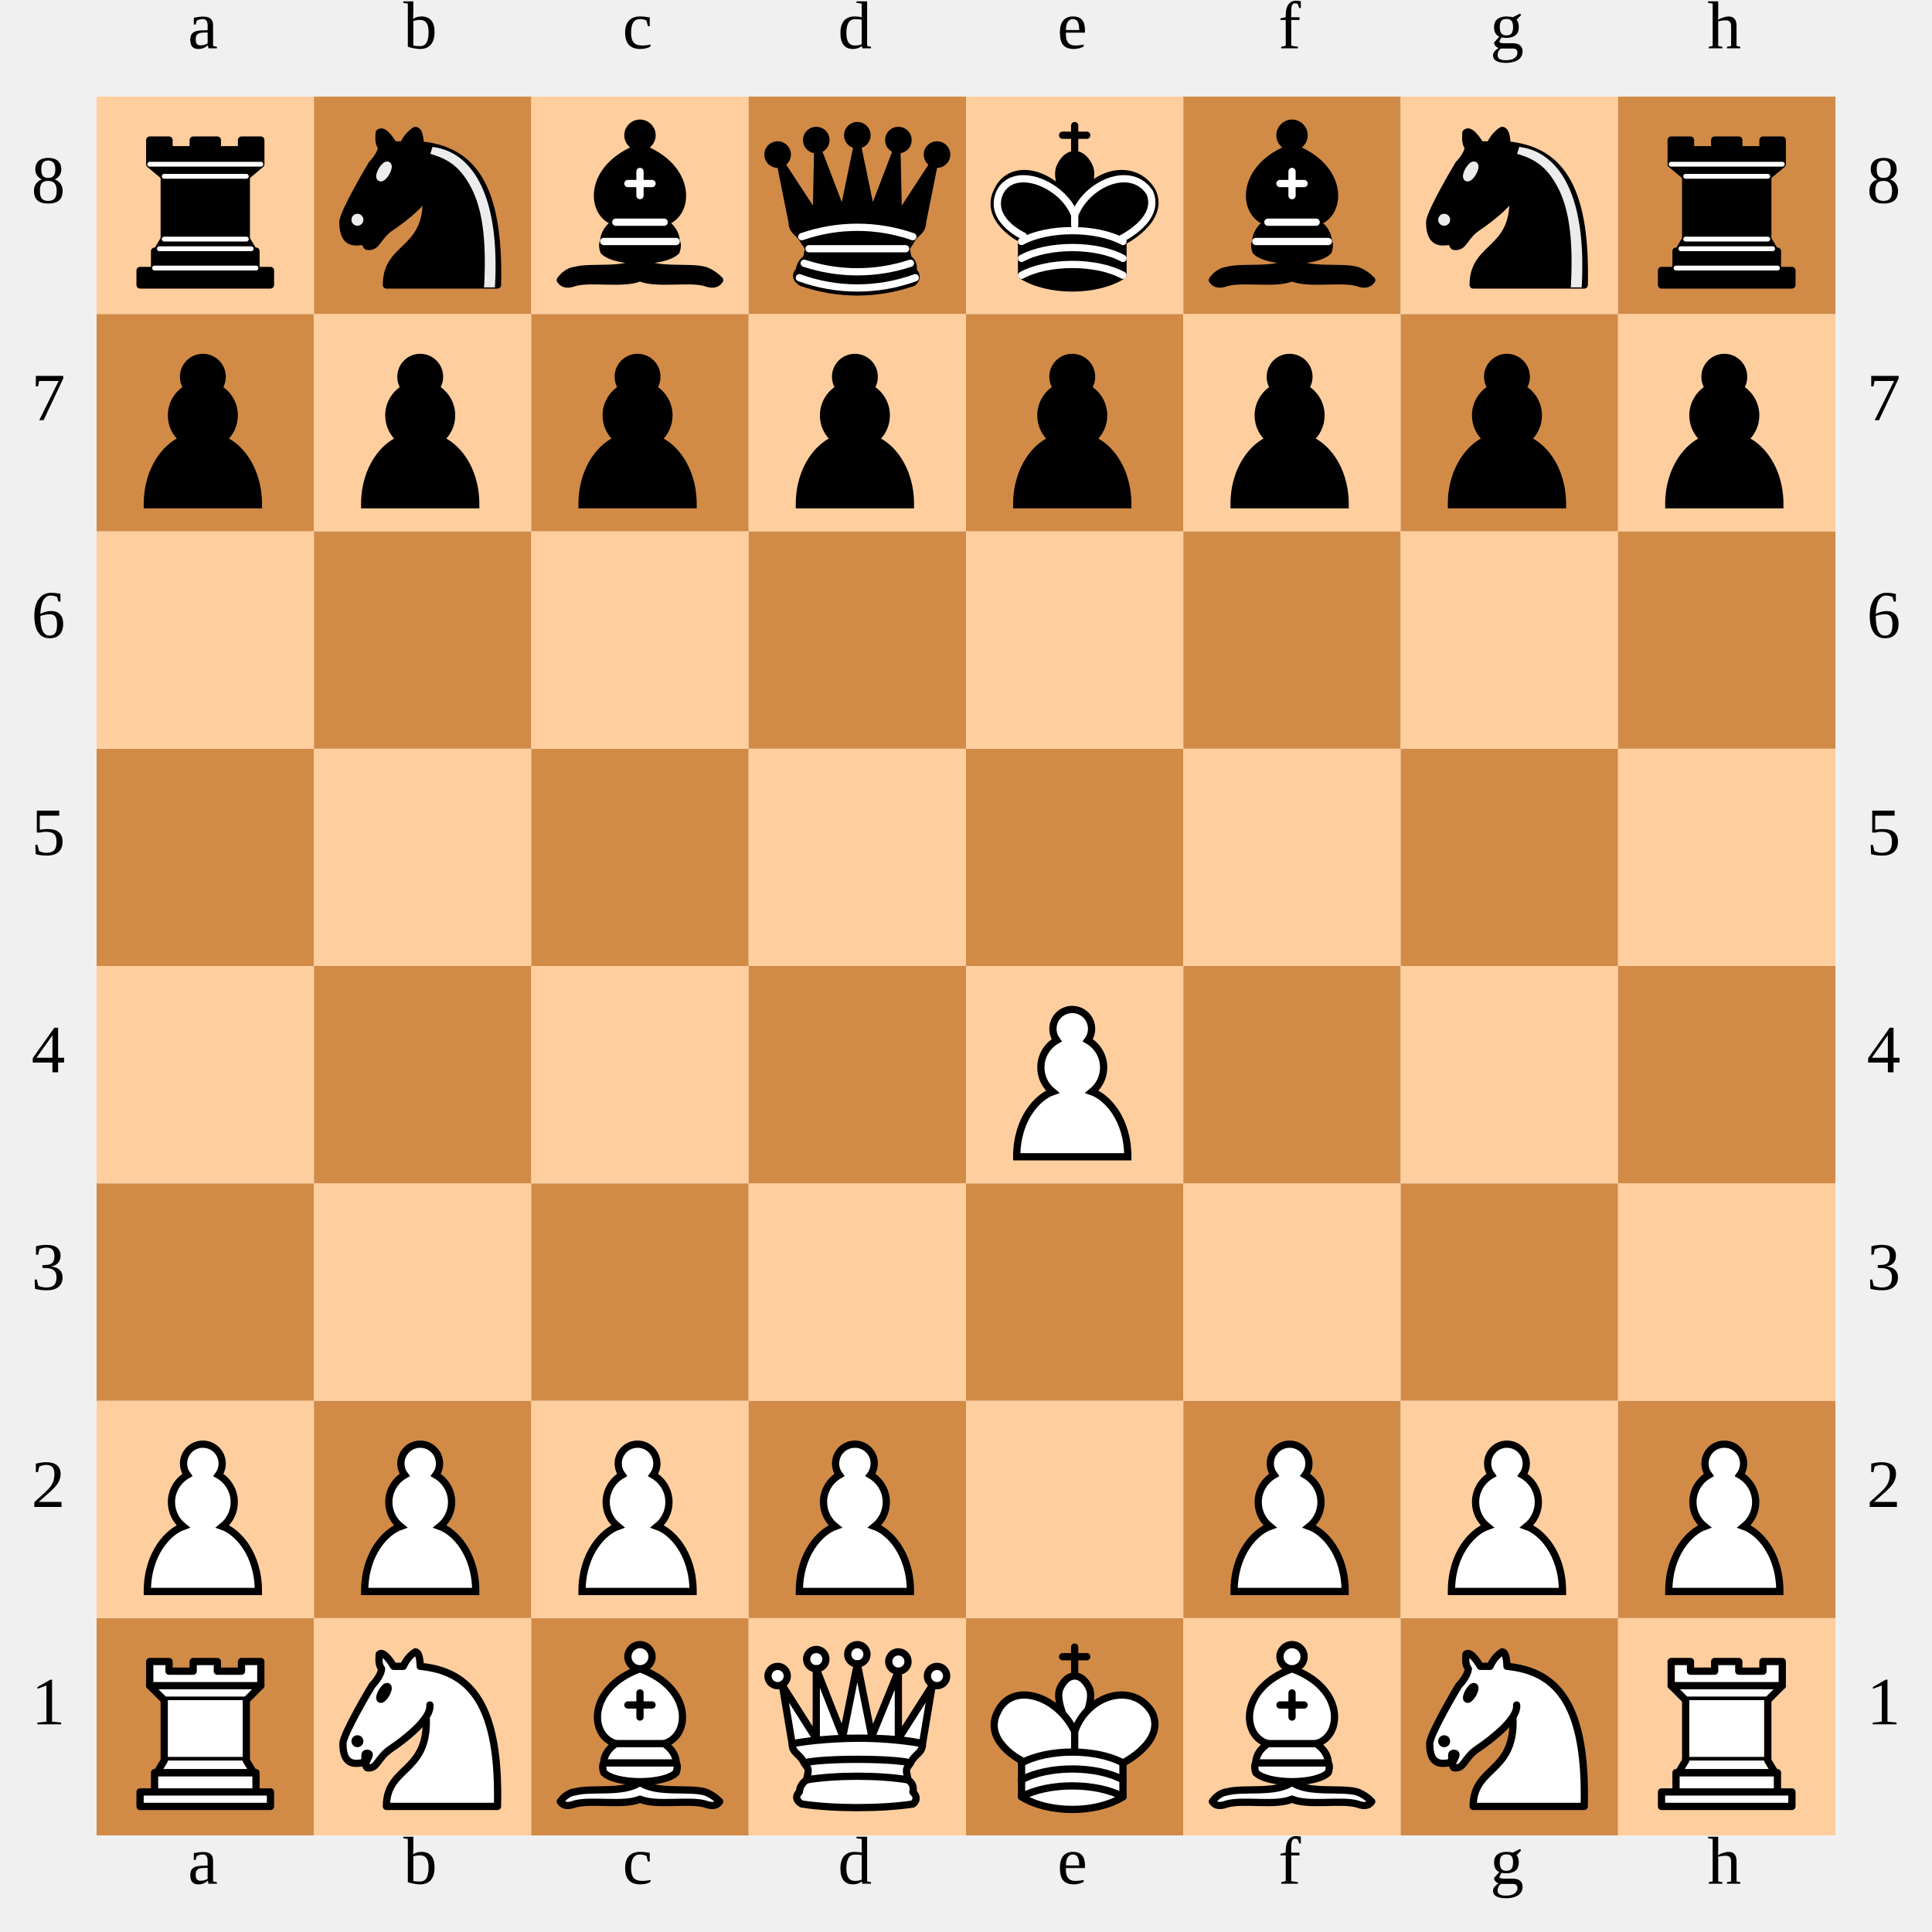
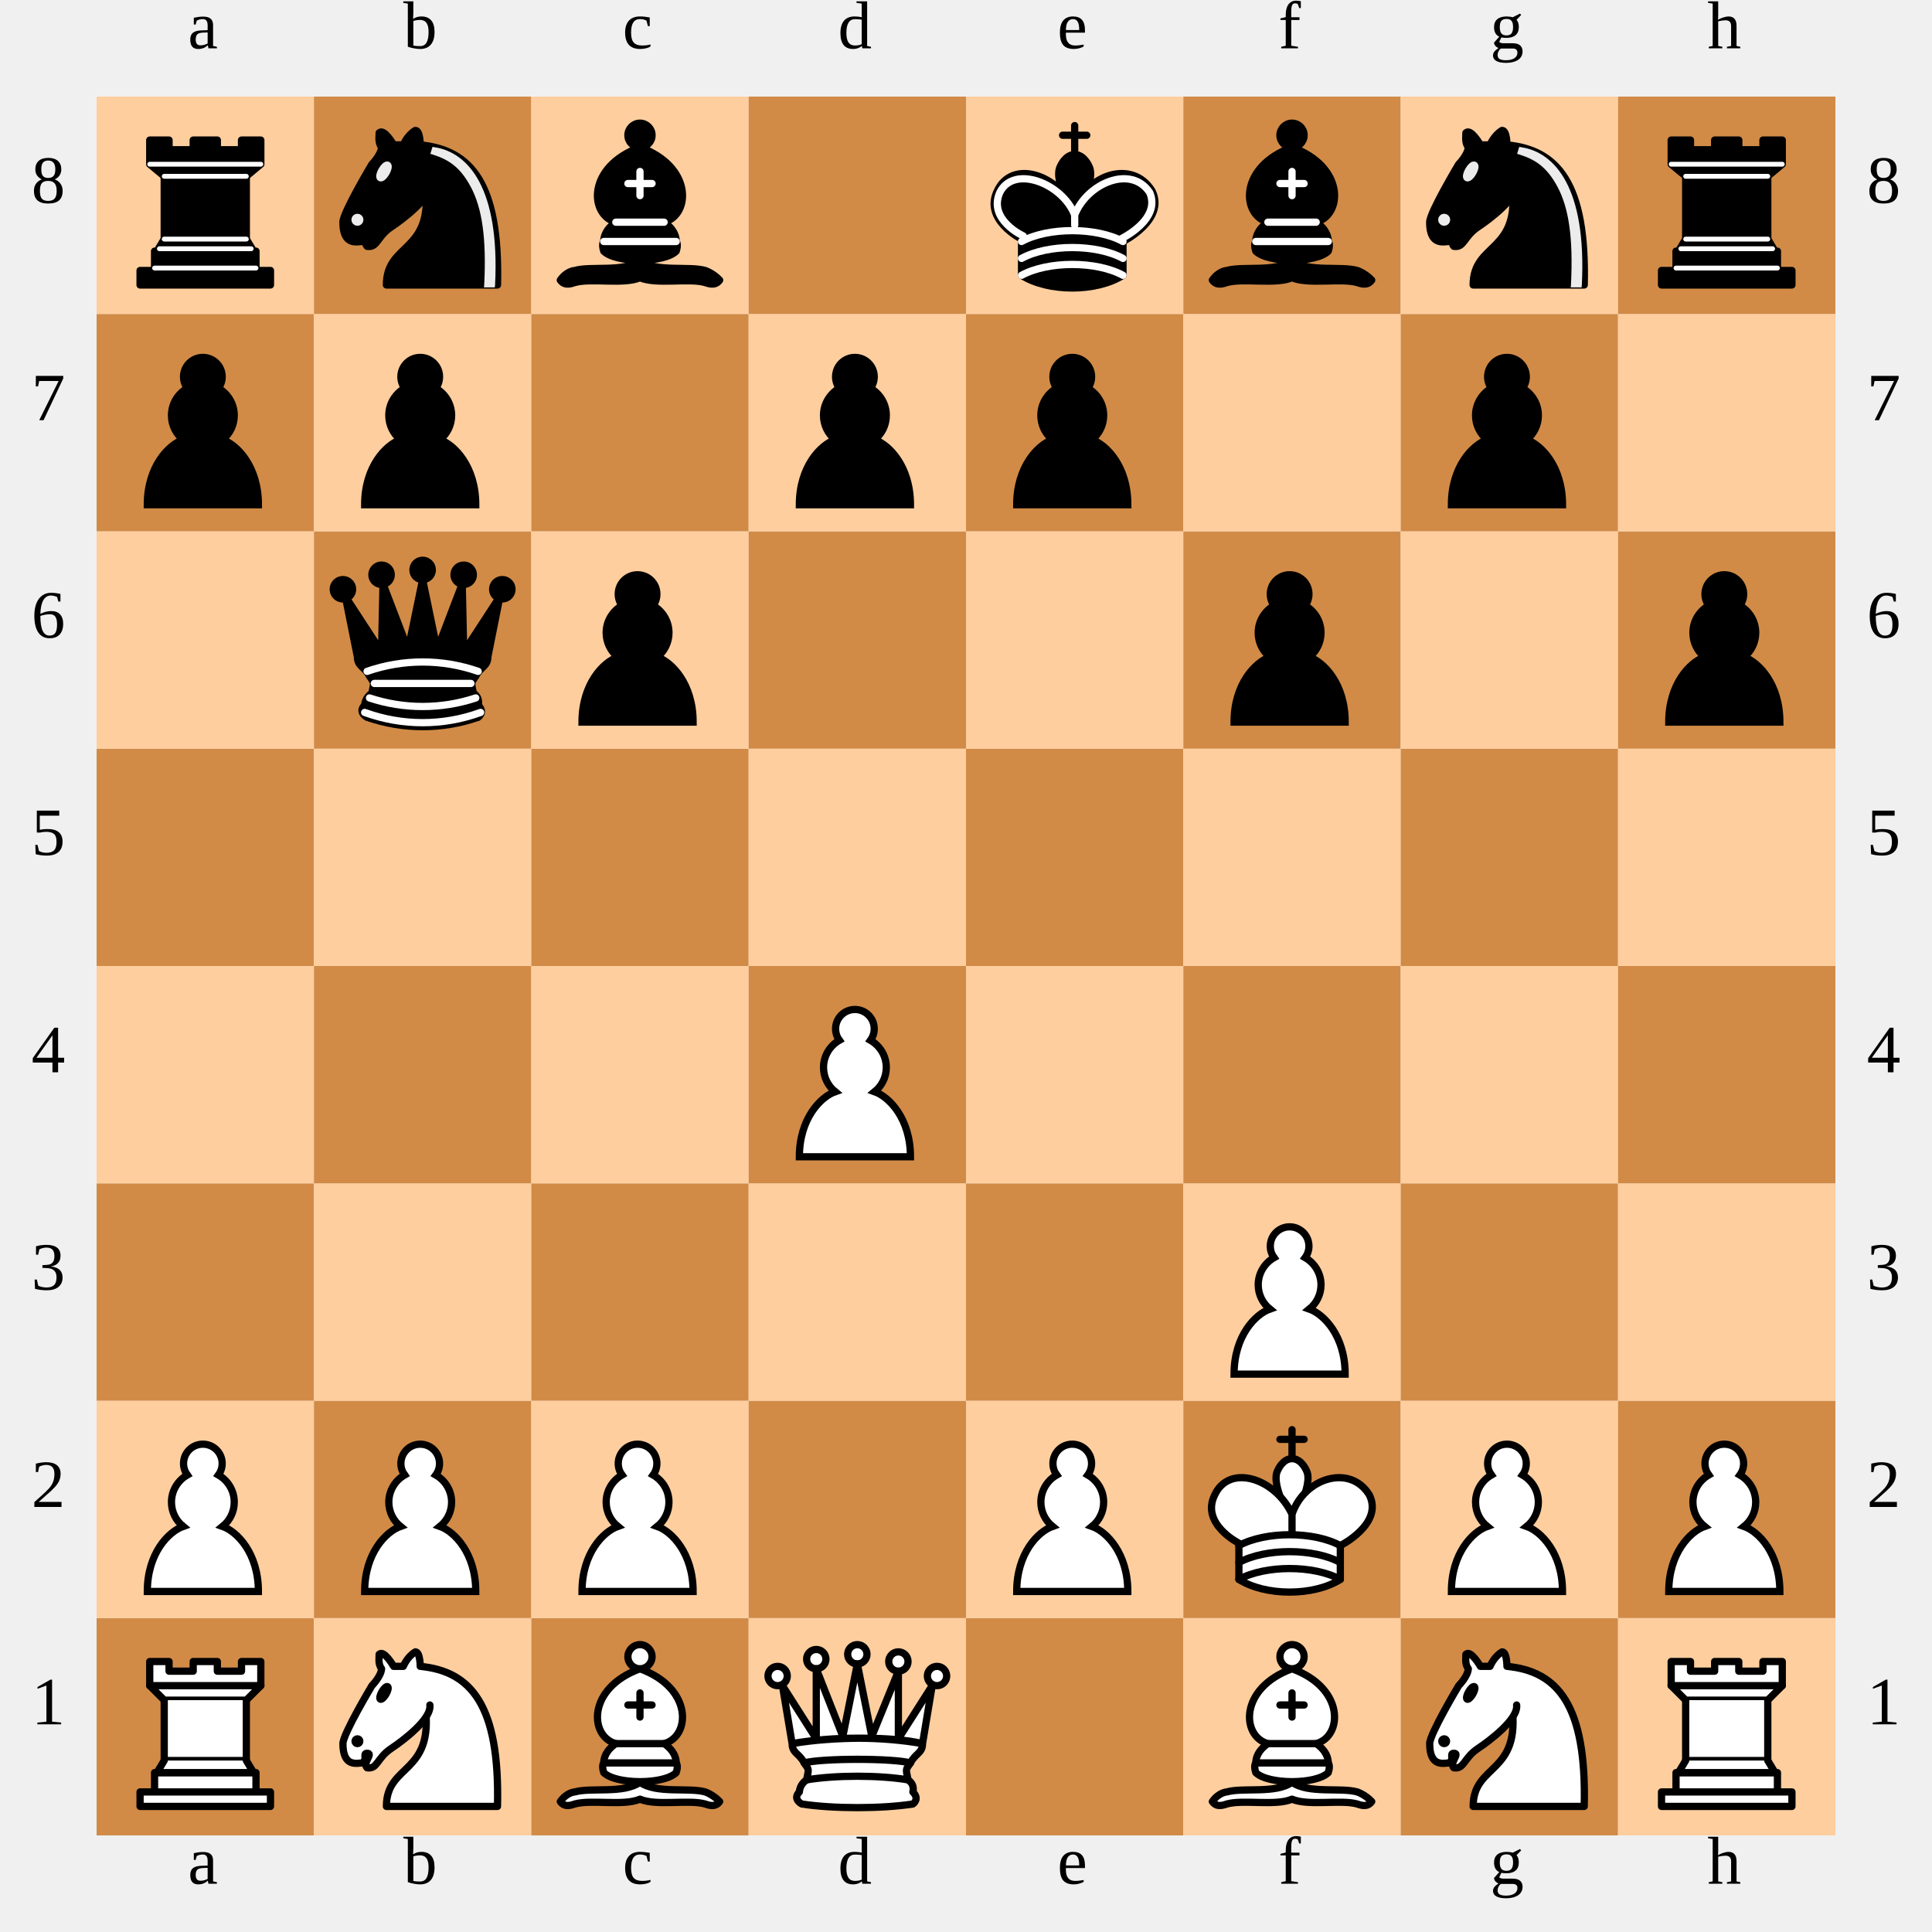
<svg xmlns="http://www.w3.org/2000/svg" xmlns:xlink="http://www.w3.org/1999/xlink" version="1.1" viewBox="0 0 400 400">
  <defs>
    <g class="white pawn" id="white-pawn">
      <path d="M22 9c-2.21 0-4 1.79-4 4 0 .89.29 1.71.78 2.38-1.95 1.12-3.28 3.21-3.28 5.62 0 2.03.94 3.84 2.41 5.03-3 1.06-7.41 5.55-7.41 13.47h23c0-7.92-4.41-12.41-7.41-13.47 1.47-1.19 2.41-3 2.41-5.03 0-2.41-1.33-4.5-3.28-5.62.49-.67.78-1.49.78-2.38 0-2.21-1.79-4-4-4z" fill="#fff" stroke="#000" stroke-linecap="round" stroke-width="1.5" />
    </g>
    <g class="white knight" fill="none" fill-rule="evenodd" id="white-knight" stroke="#000" stroke-linecap="round" stroke-linejoin="round" stroke-width="1.5">
      <path d="M 22,10 C 32.5,11 38.5,18 38,39 L 15,39 C 15,30 25,32.5 23,18" style="fill:#ffffff; stroke:#000000;" />
      <path d="M 24,18 C 24.38,20.91 18.45,25.37 16,27 C 13,29 13.18,31.34 11,31 C 9.958,30.06 12.41,27.96 11,28 C 10,28 11.19,29.23 10,30 C 9,30 5.997,31 6,26 C 6,24 12,14 12,14 C 12,14 13.89,12.1 14,10.5 C 13.27,9.506 13.5,8.5 13.5,7.5 C 14.5,6.5 16.5,10 16.5,10 L 18.5,10 C 18.5,10 19.28,8.008 21,7 C 22,7 22,10 22,10" style="fill:#ffffff; stroke:#000000;" />
      <path d="M 9.5 25.5 A 0.5 0.5 0 1 1 8.5,25.5 A 0.5 0.5 0 1 1 9.5 25.5 z" style="fill:#000000; stroke:#000000;" />
      <path d="M 15 15.5 A 0.5 1.5 0 1 1 14,15.5 A 0.5 1.5 0 1 1 15 15.5 z" style="fill:#000000; stroke:#000000;" transform="matrix(0.866,0.5,-0.5,0.866,9.693,-5.173)" />
    </g>
    <g class="white bishop" fill="none" fill-rule="evenodd" id="white-bishop" stroke="#000" stroke-linecap="round" stroke-linejoin="round" stroke-width="1.5">
      <g fill="#fff" stroke-linecap="butt">
        <path d="M9 36c3.39-.97 10.11.43 13.5-2 3.39 2.43 10.11 1.03 13.5 2 0 0 1.65.54 3 2-.68.97-1.65.99-3 .5-3.39-.97-10.11.46-13.5-1-3.39 1.46-10.11.03-13.5 1-1.354.49-2.323.47-3-.5 1.354-1.94 3-2 3-2zM15 32c2.5 2.5 12.5 2.5 15 0 .5-1.5 0-2 0-2 0-2.5-2.5-4-2.5-4 5.5-1.5 6-11.5-5-15.5-11 4-10.5 14-5 15.5 0 0-2.5 1.5-2.5 4 0 0-.5.5 0 2zM25 8a2.5 2.5 0 1 1-5 0 2.5 2.5 0 1 1 5 0z" />
      </g>
      <path d="M17.5 26h10M15 30h15m-7.5-14.5v5M20 18h5" stroke-linejoin="miter" />
    </g>
    <g class="white rook" fill="#fff" fill-rule="evenodd" id="white-rook" stroke="#000" stroke-linecap="round" stroke-linejoin="round" stroke-width="1.5">
      <path d="M9 39h27v-3H9v3zM12 36v-4h21v4H12zM11 14V9h4v2h5V9h5v2h5V9h4v5" stroke-linecap="butt" />
      <path d="M34 14l-3 3H14l-3-3" />
      <path d="M31 17v12.5H14V17" stroke-linecap="butt" stroke-linejoin="miter" />
      <path d="M31 29.5l1.5 2.5h-20l1.5-2.5" />
      <path d="M11 14h23" fill="none" stroke-linejoin="miter" />
    </g>
    <g class="white queen" fill="#fff" fill-rule="evenodd" id="white-queen" stroke="#000" stroke-linecap="round" stroke-linejoin="round" stroke-width="1.5">
      <path d="M8 12a2 2 0 1 1-4 0 2 2 0 1 1 4 0zM24.5 7.5a2 2 0 1 1-4 0 2 2 0 1 1 4 0zM41 12a2 2 0 1 1-4 0 2 2 0 1 1 4 0zM16 8.5a2 2 0 1 1-4 0 2 2 0 1 1 4 0zM33 9a2 2 0 1 1-4 0 2 2 0 1 1 4 0z" />
      <path d="M9 26c8.5-1.5 21-1.5 27 0l2-12-7 11V11l-5.5 13.5-3-15-3 15-5.5-14V25L7 14l2 12zM9 26c0 2 1.5 2 2.5 4 1 1.5 1 1 .5 3.5-1.5 1-1.5 2.5-1.5 2.5-1.5 1.5.5 2.5.5 2.5 6.5 1 16.5 1 23 0 0 0 1.5-1 0-2.5 0 0 .5-1.5-1-2.5-.5-2.5-.5-2 .5-3.5 1-2 2.5-2 2.5-4-8.5-1.5-18.5-1.5-27 0z" stroke-linecap="butt" />
      <path d="M11.5 30c3.5-1 18.5-1 22 0M12 33.5c6-1 15-1 21 0" fill="none" />
    </g>
    <g class="white king" fill="none" fill-rule="evenodd" id="white-king" stroke="#000" stroke-linecap="round" stroke-linejoin="round" stroke-width="1.5">
      <path d="M22.5 11.63V6M20 8h5" stroke-linejoin="miter" />
      <path d="M22.5 25s4.5-7.5 3-10.5c0 0-1-2.5-3-2.5s-3 2.5-3 2.5c-1.5 3 3 10.5 3 10.5" fill="#fff" stroke-linecap="butt" stroke-linejoin="miter" />
      <path d="M11.5 37c5.5 3.5 15.5 3.5 21 0v-7s9-4.5 6-10.5c-4-6.5-13.5-3.5-16 4V27v-3.5c-3.5-7.5-13-10.5-16-4-3 6 5 10 5 10V37z" fill="#fff" />
      <path d="M11.5 30c5.5-3 15.5-3 21 0m-21 3.5c5.5-3 15.5-3 21 0m-21 3.5c5.5-3 15.5-3 21 0" />
    </g>
    <g class="black pawn" id="black-pawn">
      <path d="M22 9c-2.21 0-4 1.79-4 4 0 .89.29 1.71.78 2.38-1.95 1.12-3.28 3.21-3.28 5.62 0 2.03.94 3.84 2.41 5.03-3 1.06-7.41 5.55-7.41 13.47h23c0-7.92-4.41-12.41-7.41-13.47 1.47-1.19 2.41-3 2.41-5.03 0-2.41-1.33-4.5-3.28-5.62.49-.67.78-1.49.78-2.38 0-2.21-1.79-4-4-4z" stroke="#000" stroke-linecap="round" stroke-width="1.5" />
    </g>
    <g class="black knight" fill="none" fill-rule="evenodd" id="black-knight" stroke="#000" stroke-linecap="round" stroke-linejoin="round" stroke-width="1.5">
      <path d="M 22,10 C 32.5,11 38.5,18 38,39 L 15,39 C 15,30 25,32.5 23,18" style="fill:#000000; stroke:#000000;" />
      <path d="M 24,18 C 24.38,20.91 18.45,25.37 16,27 C 13,29 13.18,31.34 11,31 C 9.958,30.06 12.41,27.96 11,28 C 10,28 11.19,29.23 10,30 C 9,30 5.997,31 6,26 C 6,24 12,14 12,14 C 12,14 13.89,12.1 14,10.5 C 13.27,9.506 13.5,8.5 13.5,7.5 C 14.5,6.5 16.5,10 16.5,10 L 18.5,10 C 18.5,10 19.28,8.008 21,7 C 22,7 22,10 22,10" style="fill:#000000; stroke:#000000;" />
      <path d="M 9.5 25.5 A 0.5 0.5 0 1 1 8.5,25.5 A 0.5 0.5 0 1 1 9.5 25.5 z" style="fill:#ececec; stroke:#ececec;" />
      <path d="M 15 15.5 A 0.5 1.5 0 1 1 14,15.5 A 0.5 1.5 0 1 1 15 15.5 z" style="fill:#ececec; stroke:#ececec;" transform="matrix(0.866,0.5,-0.5,0.866,9.693,-5.173)" />
      <path d="M 24.55,10.4 L 24.1,11.85 L 24.6,12 C 27.75,13 30.25,14.49 32.5,18.75 C 34.75,23.01 35.75,29.06 35.25,39 L 35.2,39.5 L 37.45,39.5 L 37.5,39 C 38,28.94 36.62,22.15 34.25,17.66 C 31.88,13.17 28.46,11.02 25.06,10.5 L 24.55,10.4 z " style="fill:#ececec; stroke:none;" />
    </g>
    <g class="black bishop" fill="none" fill-rule="evenodd" id="black-bishop" stroke="#000" stroke-linecap="round" stroke-linejoin="round" stroke-width="1.5">
      <path d="M9 36c3.39-.97 10.11.43 13.5-2 3.39 2.43 10.11 1.03 13.5 2 0 0 1.65.54 3 2-.68.97-1.65.99-3 .5-3.39-.97-10.11.46-13.5-1-3.39 1.46-10.11.03-13.5 1-1.354.49-2.323.47-3-.5 1.354-1.94 3-2 3-2zm6-4c2.5 2.5 12.5 2.5 15 0 .5-1.5 0-2 0-2 0-2.5-2.5-4-2.5-4 5.5-1.5 6-11.5-5-15.5-11 4-10.5 14-5 15.5 0 0-2.5 1.5-2.5 4 0 0-.5.5 0 2zM25 8a2.5 2.5 0 1 1-5 0 2.5 2.5 0 1 1 5 0z" fill="#000" stroke-linecap="butt" />
      <path d="M17.5 26h10M15 30h15m-7.5-14.5v5M20 18h5" stroke="#fff" stroke-linejoin="miter" />
    </g>
    <g class="black rook" fill="#000" fill-rule="evenodd" id="black-rook" stroke="#000" stroke-linecap="round" stroke-linejoin="round" stroke-width="1.5">
      <path d="M9 39h27v-3H9v3zM12.5 32l1.5-2.5h17l1.5 2.5h-20zM12 36v-4h21v4H12z" stroke-linecap="butt" />
      <path d="M14 29.5v-13h17v13H14z" stroke-linecap="butt" stroke-linejoin="miter" />
      <path d="M14 16.5L11 14h23l-3 2.5H14zM11 14V9h4v2h5V9h5v2h5V9h4v5H11z" stroke-linecap="butt" />
      <path d="M12 35.5h21M13 31.5h19M14 29.5h17M14 16.5h17M11 14h23" fill="none" stroke="#fff" stroke-linejoin="miter" stroke-width="1" />
    </g>
    <g class="black queen" fill="#000" fill-rule="evenodd" id="black-queen" stroke="#000" stroke-linecap="round" stroke-linejoin="round" stroke-width="1.5">
      <g fill="#000" stroke="none">
        <circle cx="6" cy="12" r="2.75" />
        <circle cx="14" cy="9" r="2.75" />
        <circle cx="22.5" cy="8" r="2.75" />
        <circle cx="31" cy="9" r="2.75" />
        <circle cx="39" cy="12" r="2.75" />
      </g>
      <path d="M9 26c8.5-1.5 21-1.5 27 0l2.5-12.5L31 25l-.3-14.1-5.2 13.6-3-14.5-3 14.5-5.2-13.6L14 25 6.5 13.5 9 26zM9 26c0 2 1.5 2 2.5 4 1 1.5 1 1 .5 3.5-1.5 1-1.5 2.5-1.5 2.5-1.5 1.5.5 2.5.5 2.5 6.5 1 16.5 1 23 0 0 0 1.5-1 0-2.5 0 0 .5-1.5-1-2.5-.5-2.5-.5-2 .5-3.5 1-2 2.5-2 2.5-4-8.5-1.5-18.5-1.5-27 0z" stroke-linecap="butt" />
      <path d="M11 38.5a35 35 1 0 0 23 0" fill="none" stroke-linecap="butt" />
      <path d="M11 29a35 35 1 0 1 23 0M12.5 31.5h20M11.5 34.5a35 35 1 0 0 22 0M10.5 37.5a35 35 1 0 0 24 0" fill="none" stroke="#fff" />
    </g>
    <g class="black king" fill="none" fill-rule="evenodd" id="black-king" stroke="#000" stroke-linecap="round" stroke-linejoin="round" stroke-width="1.5">
      <path d="M22.5 11.63V6" stroke-linejoin="miter" />
      <path d="M22.5 25s4.5-7.5 3-10.5c0 0-1-2.5-3-2.5s-3 2.5-3 2.5c-1.5 3 3 10.5 3 10.5" fill="#000" stroke-linecap="butt" stroke-linejoin="miter" />
      <path d="M11.5 37c5.5 3.5 15.5 3.5 21 0v-7s9-4.5 6-10.5c-4-6.5-13.5-3.5-16 4V27v-3.5c-3.5-7.5-13-10.5-16-4-3 6 5 10 5 10V37z" fill="#000" />
      <path d="M20 8h5" stroke-linejoin="miter" />
      <path d="M32 29.5s8.5-4 6.03-9.65C34.15 14 25 18 22.5 24.5l.01 2.1-.01-2.1C20 18 9.906 14 6.997 19.85c-2.497 5.65 4.853 9 4.853 9M11.5 30c5.5-3 15.5-3 21 0m-21 3.5c5.5-3 15.5-3 21 0m-21 3.5c5.5-3 15.5-3 21 0" stroke="#fff" />
    </g>
  </defs>
  <rect class="square dark a1" fill="#d18b47" height="45" stroke="none" width="45" x="20" y="335" />
  <use transform="translate(20, 335)" xlink:href="#white-rook" />
  <rect class="square light b1" fill="#ffce9e" height="45" stroke="none" width="45" x="65" y="335" />
  <use transform="translate(65, 335)" xlink:href="#white-knight" />
  <rect class="square dark c1" fill="#d18b47" height="45" stroke="none" width="45" x="110" y="335" />
  <use transform="translate(110, 335)" xlink:href="#white-bishop" />
  <rect class="square light d1" fill="#ffce9e" height="45" stroke="none" width="45" x="155" y="335" />
  <use transform="translate(155, 335)" xlink:href="#white-queen" />
  <rect class="square dark e1" fill="#d18b47" height="45" stroke="none" width="45" x="200" y="335" />
-   <use transform="translate(200, 335)" xlink:href="#white-king" />
  <rect class="square light f1" fill="#ffce9e" height="45" stroke="none" width="45" x="245" y="335" />
  <use transform="translate(245, 335)" xlink:href="#white-bishop" />
  <rect class="square dark g1" fill="#d18b47" height="45" stroke="none" width="45" x="290" y="335" />
  <use transform="translate(290, 335)" xlink:href="#white-knight" />
  <rect class="square light h1" fill="#ffce9e" height="45" stroke="none" width="45" x="335" y="335" />
  <use transform="translate(335, 335)" xlink:href="#white-rook" />
  <rect class="square light a2" fill="#ffce9e" height="45" stroke="none" width="45" x="20" y="290" />
  <use transform="translate(20, 290)" xlink:href="#white-pawn" />
  <rect class="square dark b2" fill="#d18b47" height="45" stroke="none" width="45" x="65" y="290" />
  <use transform="translate(65, 290)" xlink:href="#white-pawn" />
  <rect class="square light c2" fill="#ffce9e" height="45" stroke="none" width="45" x="110" y="290" />
  <use transform="translate(110, 290)" xlink:href="#white-pawn" />
  <rect class="square dark d2" fill="#d18b47" height="45" stroke="none" width="45" x="155" y="290" />
-   <use transform="translate(155, 290)" xlink:href="#white-pawn" />
  <rect class="square light e2" fill="#ffce9e" height="45" stroke="none" width="45" x="200" y="290" />
+   <use transform="translate(200, 290)" xlink:href="#white-pawn" />
  <rect class="square dark f2" fill="#d18b47" height="45" stroke="none" width="45" x="245" y="290" />
-   <use transform="translate(245, 290)" xlink:href="#white-pawn" />
+   <use transform="translate(245, 290)" xlink:href="#white-king" />
  <rect class="square light g2" fill="#ffce9e" height="45" stroke="none" width="45" x="290" y="290" />
  <use transform="translate(290, 290)" xlink:href="#white-pawn" />
  <rect class="square dark h2" fill="#d18b47" height="45" stroke="none" width="45" x="335" y="290" />
  <use transform="translate(335, 290)" xlink:href="#white-pawn" />
  <rect class="square dark a3" fill="#d18b47" height="45" stroke="none" width="45" x="20" y="245" />
  <rect class="square light b3" fill="#ffce9e" height="45" stroke="none" width="45" x="65" y="245" />
  <rect class="square dark c3" fill="#d18b47" height="45" stroke="none" width="45" x="110" y="245" />
  <rect class="square light d3" fill="#ffce9e" height="45" stroke="none" width="45" x="155" y="245" />
  <rect class="square dark e3" fill="#d18b47" height="45" stroke="none" width="45" x="200" y="245" />
  <rect class="square light f3" fill="#ffce9e" height="45" stroke="none" width="45" x="245" y="245" />
+   <use transform="translate(245, 245)" xlink:href="#white-pawn" />
  <rect class="square dark g3" fill="#d18b47" height="45" stroke="none" width="45" x="290" y="245" />
  <rect class="square light h3" fill="#ffce9e" height="45" stroke="none" width="45" x="335" y="245" />
  <rect class="square light a4" fill="#ffce9e" height="45" stroke="none" width="45" x="20" y="200" />
  <rect class="square dark b4" fill="#d18b47" height="45" stroke="none" width="45" x="65" y="200" />
  <rect class="square light c4" fill="#ffce9e" height="45" stroke="none" width="45" x="110" y="200" />
  <rect class="square dark d4" fill="#d18b47" height="45" stroke="none" width="45" x="155" y="200" />
+   <use transform="translate(155, 200)" xlink:href="#white-pawn" />
  <rect class="square light e4" fill="#ffce9e" height="45" stroke="none" width="45" x="200" y="200" />
-   <use transform="translate(200, 200)" xlink:href="#white-pawn" />
  <rect class="square dark f4" fill="#d18b47" height="45" stroke="none" width="45" x="245" y="200" />
  <rect class="square light g4" fill="#ffce9e" height="45" stroke="none" width="45" x="290" y="200" />
  <rect class="square dark h4" fill="#d18b47" height="45" stroke="none" width="45" x="335" y="200" />
  <rect class="square dark a5" fill="#d18b47" height="45" stroke="none" width="45" x="20" y="155" />
  <rect class="square light b5" fill="#ffce9e" height="45" stroke="none" width="45" x="65" y="155" />
  <rect class="square dark c5" fill="#d18b47" height="45" stroke="none" width="45" x="110" y="155" />
  <rect class="square light d5" fill="#ffce9e" height="45" stroke="none" width="45" x="155" y="155" />
  <rect class="square dark e5" fill="#d18b47" height="45" stroke="none" width="45" x="200" y="155" />
  <rect class="square light f5" fill="#ffce9e" height="45" stroke="none" width="45" x="245" y="155" />
  <rect class="square dark g5" fill="#d18b47" height="45" stroke="none" width="45" x="290" y="155" />
  <rect class="square light h5" fill="#ffce9e" height="45" stroke="none" width="45" x="335" y="155" />
  <rect class="square light a6" fill="#ffce9e" height="45" stroke="none" width="45" x="20" y="110" />
  <rect class="square dark b6" fill="#d18b47" height="45" stroke="none" width="45" x="65" y="110" />
+   <use transform="translate(65, 110)" xlink:href="#black-queen" />
  <rect class="square light c6" fill="#ffce9e" height="45" stroke="none" width="45" x="110" y="110" />
+   <use transform="translate(110, 110)" xlink:href="#black-pawn" />
  <rect class="square dark d6" fill="#d18b47" height="45" stroke="none" width="45" x="155" y="110" />
  <rect class="square light e6" fill="#ffce9e" height="45" stroke="none" width="45" x="200" y="110" />
  <rect class="square dark f6" fill="#d18b47" height="45" stroke="none" width="45" x="245" y="110" />
+   <use transform="translate(245, 110)" xlink:href="#black-pawn" />
  <rect class="square light g6" fill="#ffce9e" height="45" stroke="none" width="45" x="290" y="110" />
  <rect class="square dark h6" fill="#d18b47" height="45" stroke="none" width="45" x="335" y="110" />
+   <use transform="translate(335, 110)" xlink:href="#black-pawn" />
  <rect class="square dark a7" fill="#d18b47" height="45" stroke="none" width="45" x="20" y="65" />
  <use transform="translate(20, 65)" xlink:href="#black-pawn" />
  <rect class="square light b7" fill="#ffce9e" height="45" stroke="none" width="45" x="65" y="65" />
  <use transform="translate(65, 65)" xlink:href="#black-pawn" />
  <rect class="square dark c7" fill="#d18b47" height="45" stroke="none" width="45" x="110" y="65" />
-   <use transform="translate(110, 65)" xlink:href="#black-pawn" />
  <rect class="square light d7" fill="#ffce9e" height="45" stroke="none" width="45" x="155" y="65" />
  <use transform="translate(155, 65)" xlink:href="#black-pawn" />
  <rect class="square dark e7" fill="#d18b47" height="45" stroke="none" width="45" x="200" y="65" />
  <use transform="translate(200, 65)" xlink:href="#black-pawn" />
  <rect class="square light f7" fill="#ffce9e" height="45" stroke="none" width="45" x="245" y="65" />
-   <use transform="translate(245, 65)" xlink:href="#black-pawn" />
  <rect class="square dark g7" fill="#d18b47" height="45" stroke="none" width="45" x="290" y="65" />
  <use transform="translate(290, 65)" xlink:href="#black-pawn" />
  <rect class="square light h7" fill="#ffce9e" height="45" stroke="none" width="45" x="335" y="65" />
-   <use transform="translate(335, 65)" xlink:href="#black-pawn" />
  <rect class="square light a8" fill="#ffce9e" height="45" stroke="none" width="45" x="20" y="20" />
  <use transform="translate(20, 20)" xlink:href="#black-rook" />
  <rect class="square dark b8" fill="#d18b47" height="45" stroke="none" width="45" x="65" y="20" />
  <use transform="translate(65, 20)" xlink:href="#black-knight" />
  <rect class="square light c8" fill="#ffce9e" height="45" stroke="none" width="45" x="110" y="20" />
  <use transform="translate(110, 20)" xlink:href="#black-bishop" />
  <rect class="square dark d8" fill="#d18b47" height="45" stroke="none" width="45" x="155" y="20" />
-   <use transform="translate(155, 20)" xlink:href="#black-queen" />
  <rect class="square light e8" fill="#ffce9e" height="45" stroke="none" width="45" x="200" y="20" />
  <use transform="translate(200, 20)" xlink:href="#black-king" />
  <rect class="square dark f8" fill="#d18b47" height="45" stroke="none" width="45" x="245" y="20" />
  <use transform="translate(245, 20)" xlink:href="#black-bishop" />
  <rect class="square light g8" fill="#ffce9e" height="45" stroke="none" width="45" x="290" y="20" />
  <use transform="translate(290, 20)" xlink:href="#black-knight" />
  <rect class="square dark h8" fill="#d18b47" height="45" stroke="none" width="45" x="335" y="20" />
  <use transform="translate(335, 20)" xlink:href="#black-rook" />
  <text alignment-baseline="middle" font-size="14" text-anchor="middle" x="42" y="10">a</text>
  <text alignment-baseline="middle" font-size="14" text-anchor="middle" x="42" y="390">a</text>
  <text alignment-baseline="middle" font-size="14" text-anchor="middle" x="87" y="10">b</text>
  <text alignment-baseline="middle" font-size="14" text-anchor="middle" x="87" y="390">b</text>
  <text alignment-baseline="middle" font-size="14" text-anchor="middle" x="132" y="10">c</text>
  <text alignment-baseline="middle" font-size="14" text-anchor="middle" x="132" y="390">c</text>
  <text alignment-baseline="middle" font-size="14" text-anchor="middle" x="177" y="10">d</text>
  <text alignment-baseline="middle" font-size="14" text-anchor="middle" x="177" y="390">d</text>
  <text alignment-baseline="middle" font-size="14" text-anchor="middle" x="222" y="10">e</text>
  <text alignment-baseline="middle" font-size="14" text-anchor="middle" x="222" y="390">e</text>
  <text alignment-baseline="middle" font-size="14" text-anchor="middle" x="267" y="10">f</text>
  <text alignment-baseline="middle" font-size="14" text-anchor="middle" x="267" y="390">f</text>
  <text alignment-baseline="middle" font-size="14" text-anchor="middle" x="312" y="10">g</text>
  <text alignment-baseline="middle" font-size="14" text-anchor="middle" x="312" y="390">g</text>
  <text alignment-baseline="middle" font-size="14" text-anchor="middle" x="357" y="10">h</text>
  <text alignment-baseline="middle" font-size="14" text-anchor="middle" x="357" y="390">h</text>
  <text alignment-baseline="middle" font-size="14" text-anchor="middle" x="10" y="357">1</text>
  <text alignment-baseline="middle" font-size="14" text-anchor="middle" x="390" y="357">1</text>
  <text alignment-baseline="middle" font-size="14" text-anchor="middle" x="10" y="312">2</text>
  <text alignment-baseline="middle" font-size="14" text-anchor="middle" x="390" y="312">2</text>
  <text alignment-baseline="middle" font-size="14" text-anchor="middle" x="10" y="267">3</text>
  <text alignment-baseline="middle" font-size="14" text-anchor="middle" x="390" y="267">3</text>
  <text alignment-baseline="middle" font-size="14" text-anchor="middle" x="10" y="222">4</text>
  <text alignment-baseline="middle" font-size="14" text-anchor="middle" x="390" y="222">4</text>
  <text alignment-baseline="middle" font-size="14" text-anchor="middle" x="10" y="177">5</text>
  <text alignment-baseline="middle" font-size="14" text-anchor="middle" x="390" y="177">5</text>
  <text alignment-baseline="middle" font-size="14" text-anchor="middle" x="10" y="132">6</text>
  <text alignment-baseline="middle" font-size="14" text-anchor="middle" x="390" y="132">6</text>
  <text alignment-baseline="middle" font-size="14" text-anchor="middle" x="10" y="87">7</text>
  <text alignment-baseline="middle" font-size="14" text-anchor="middle" x="390" y="87">7</text>
  <text alignment-baseline="middle" font-size="14" text-anchor="middle" x="10" y="42">8</text>
  <text alignment-baseline="middle" font-size="14" text-anchor="middle" x="390" y="42">8</text>
</svg>
